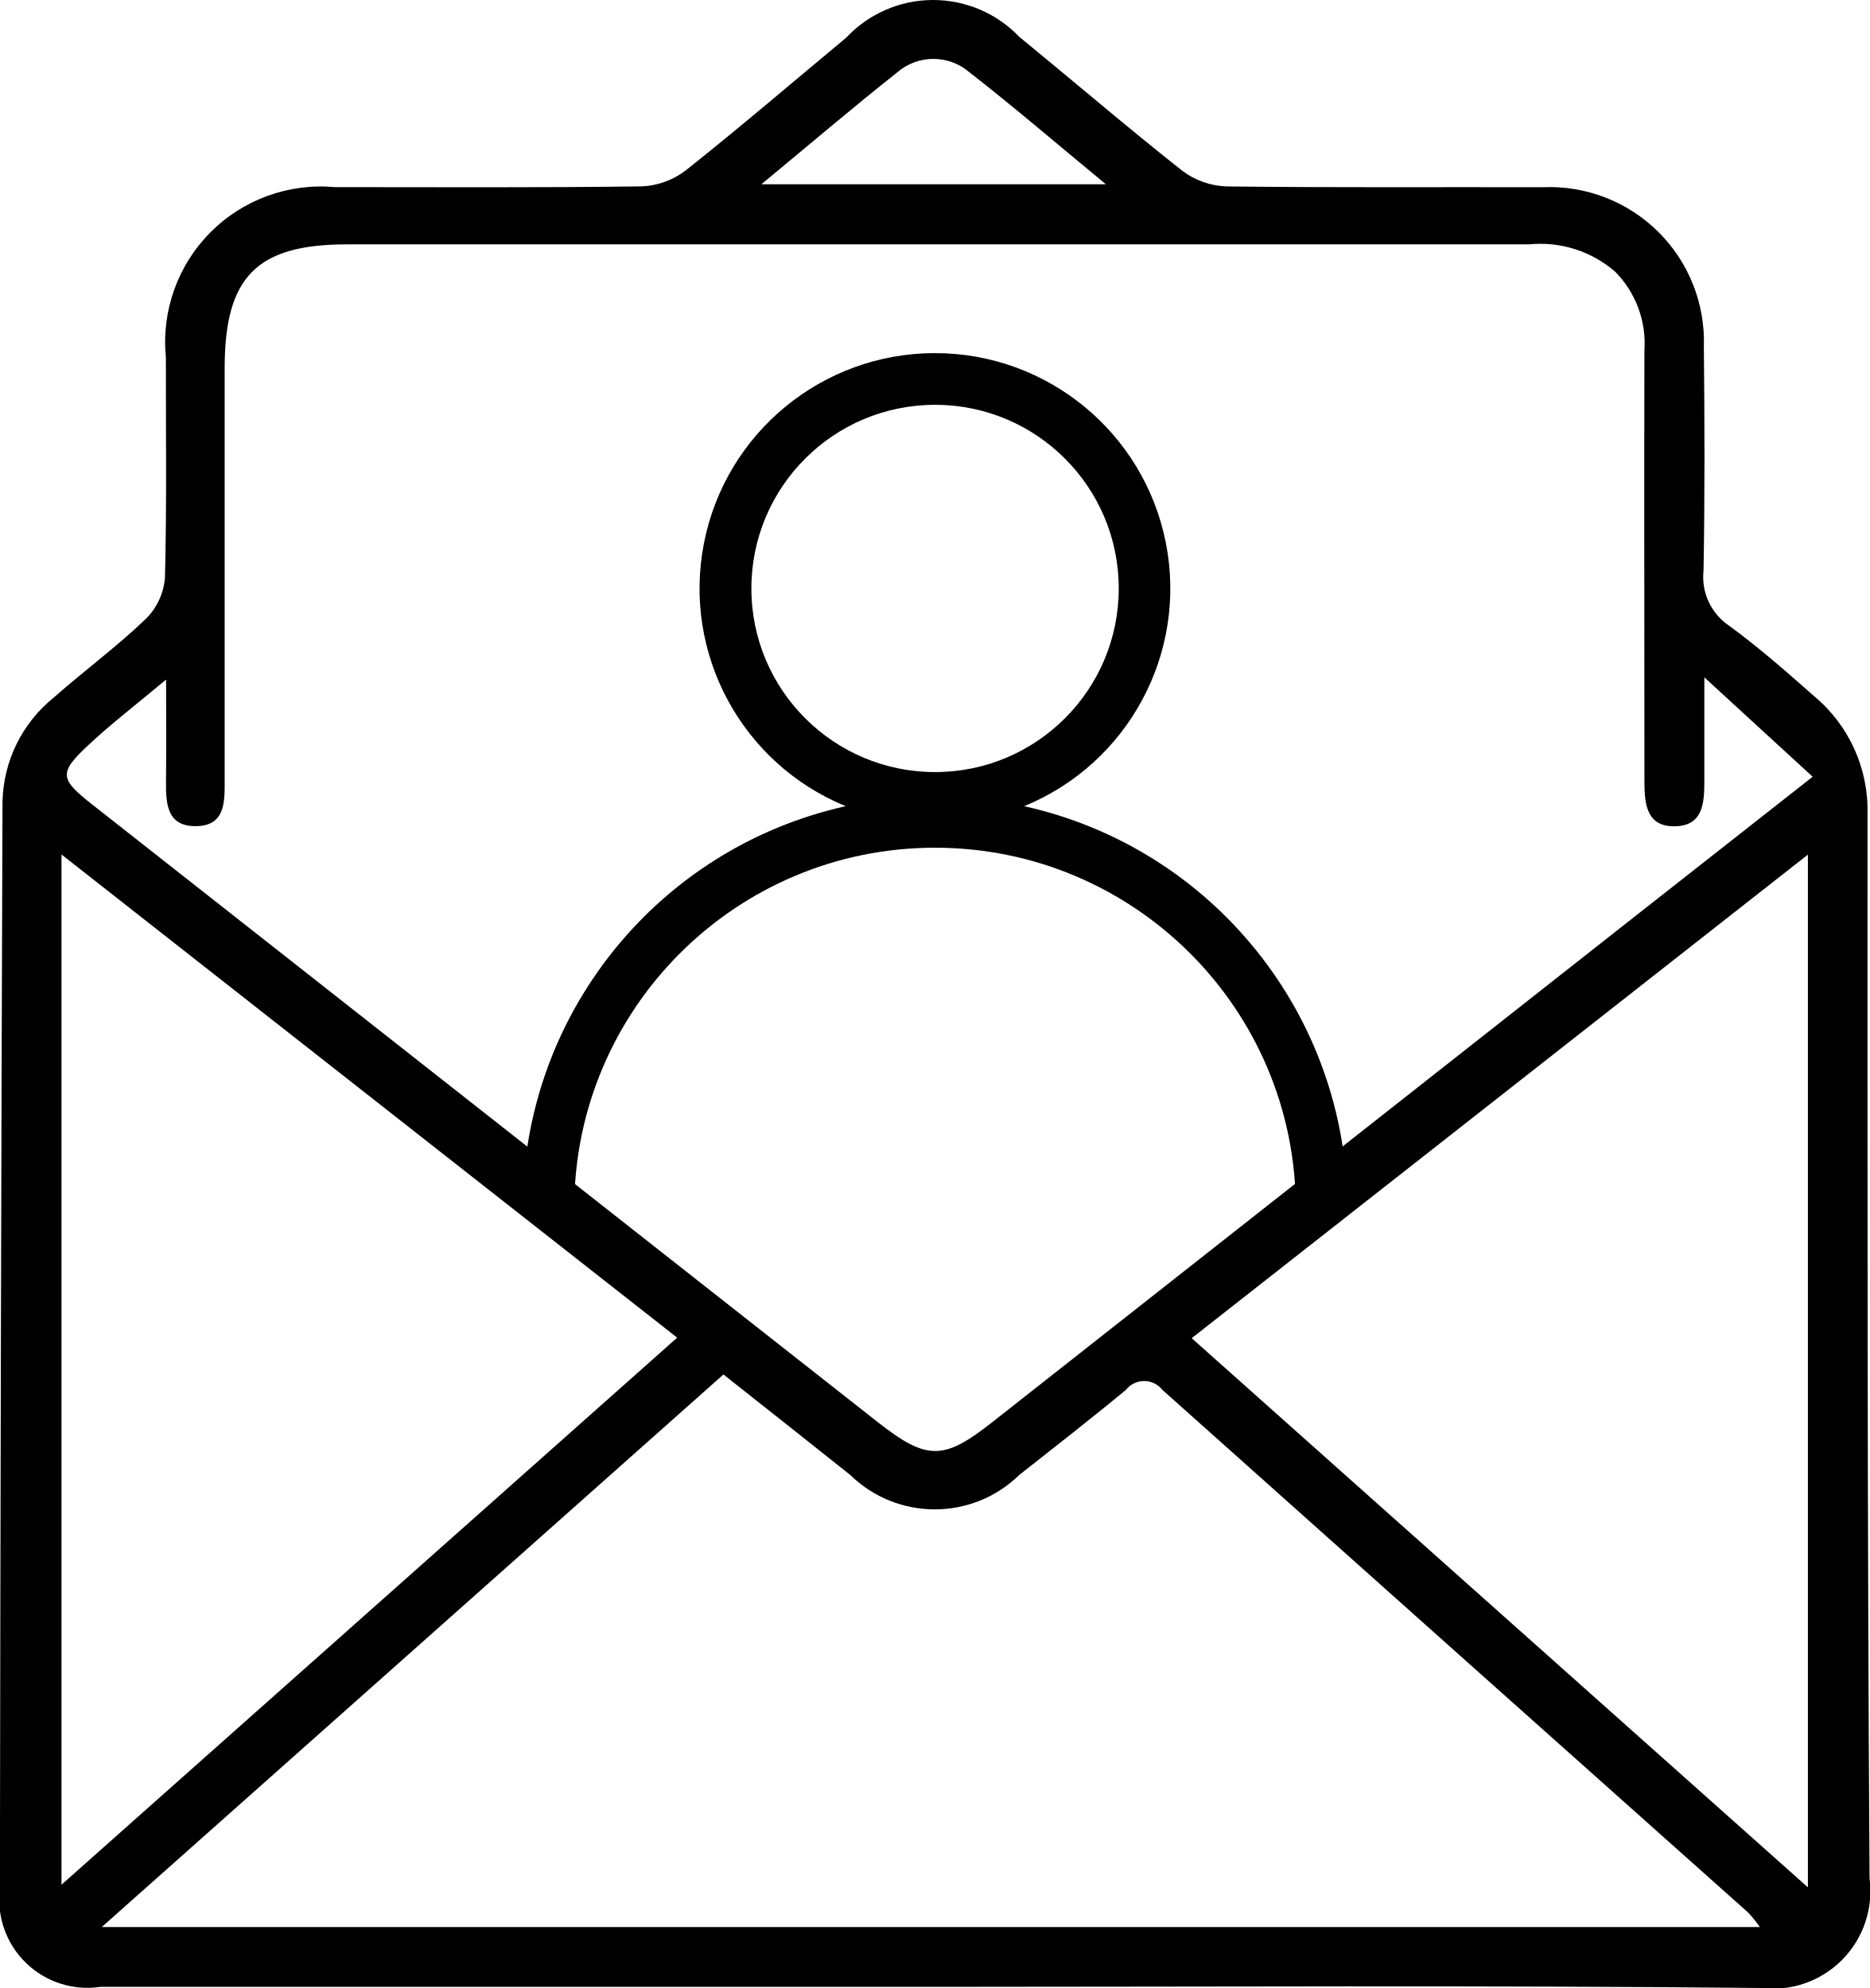
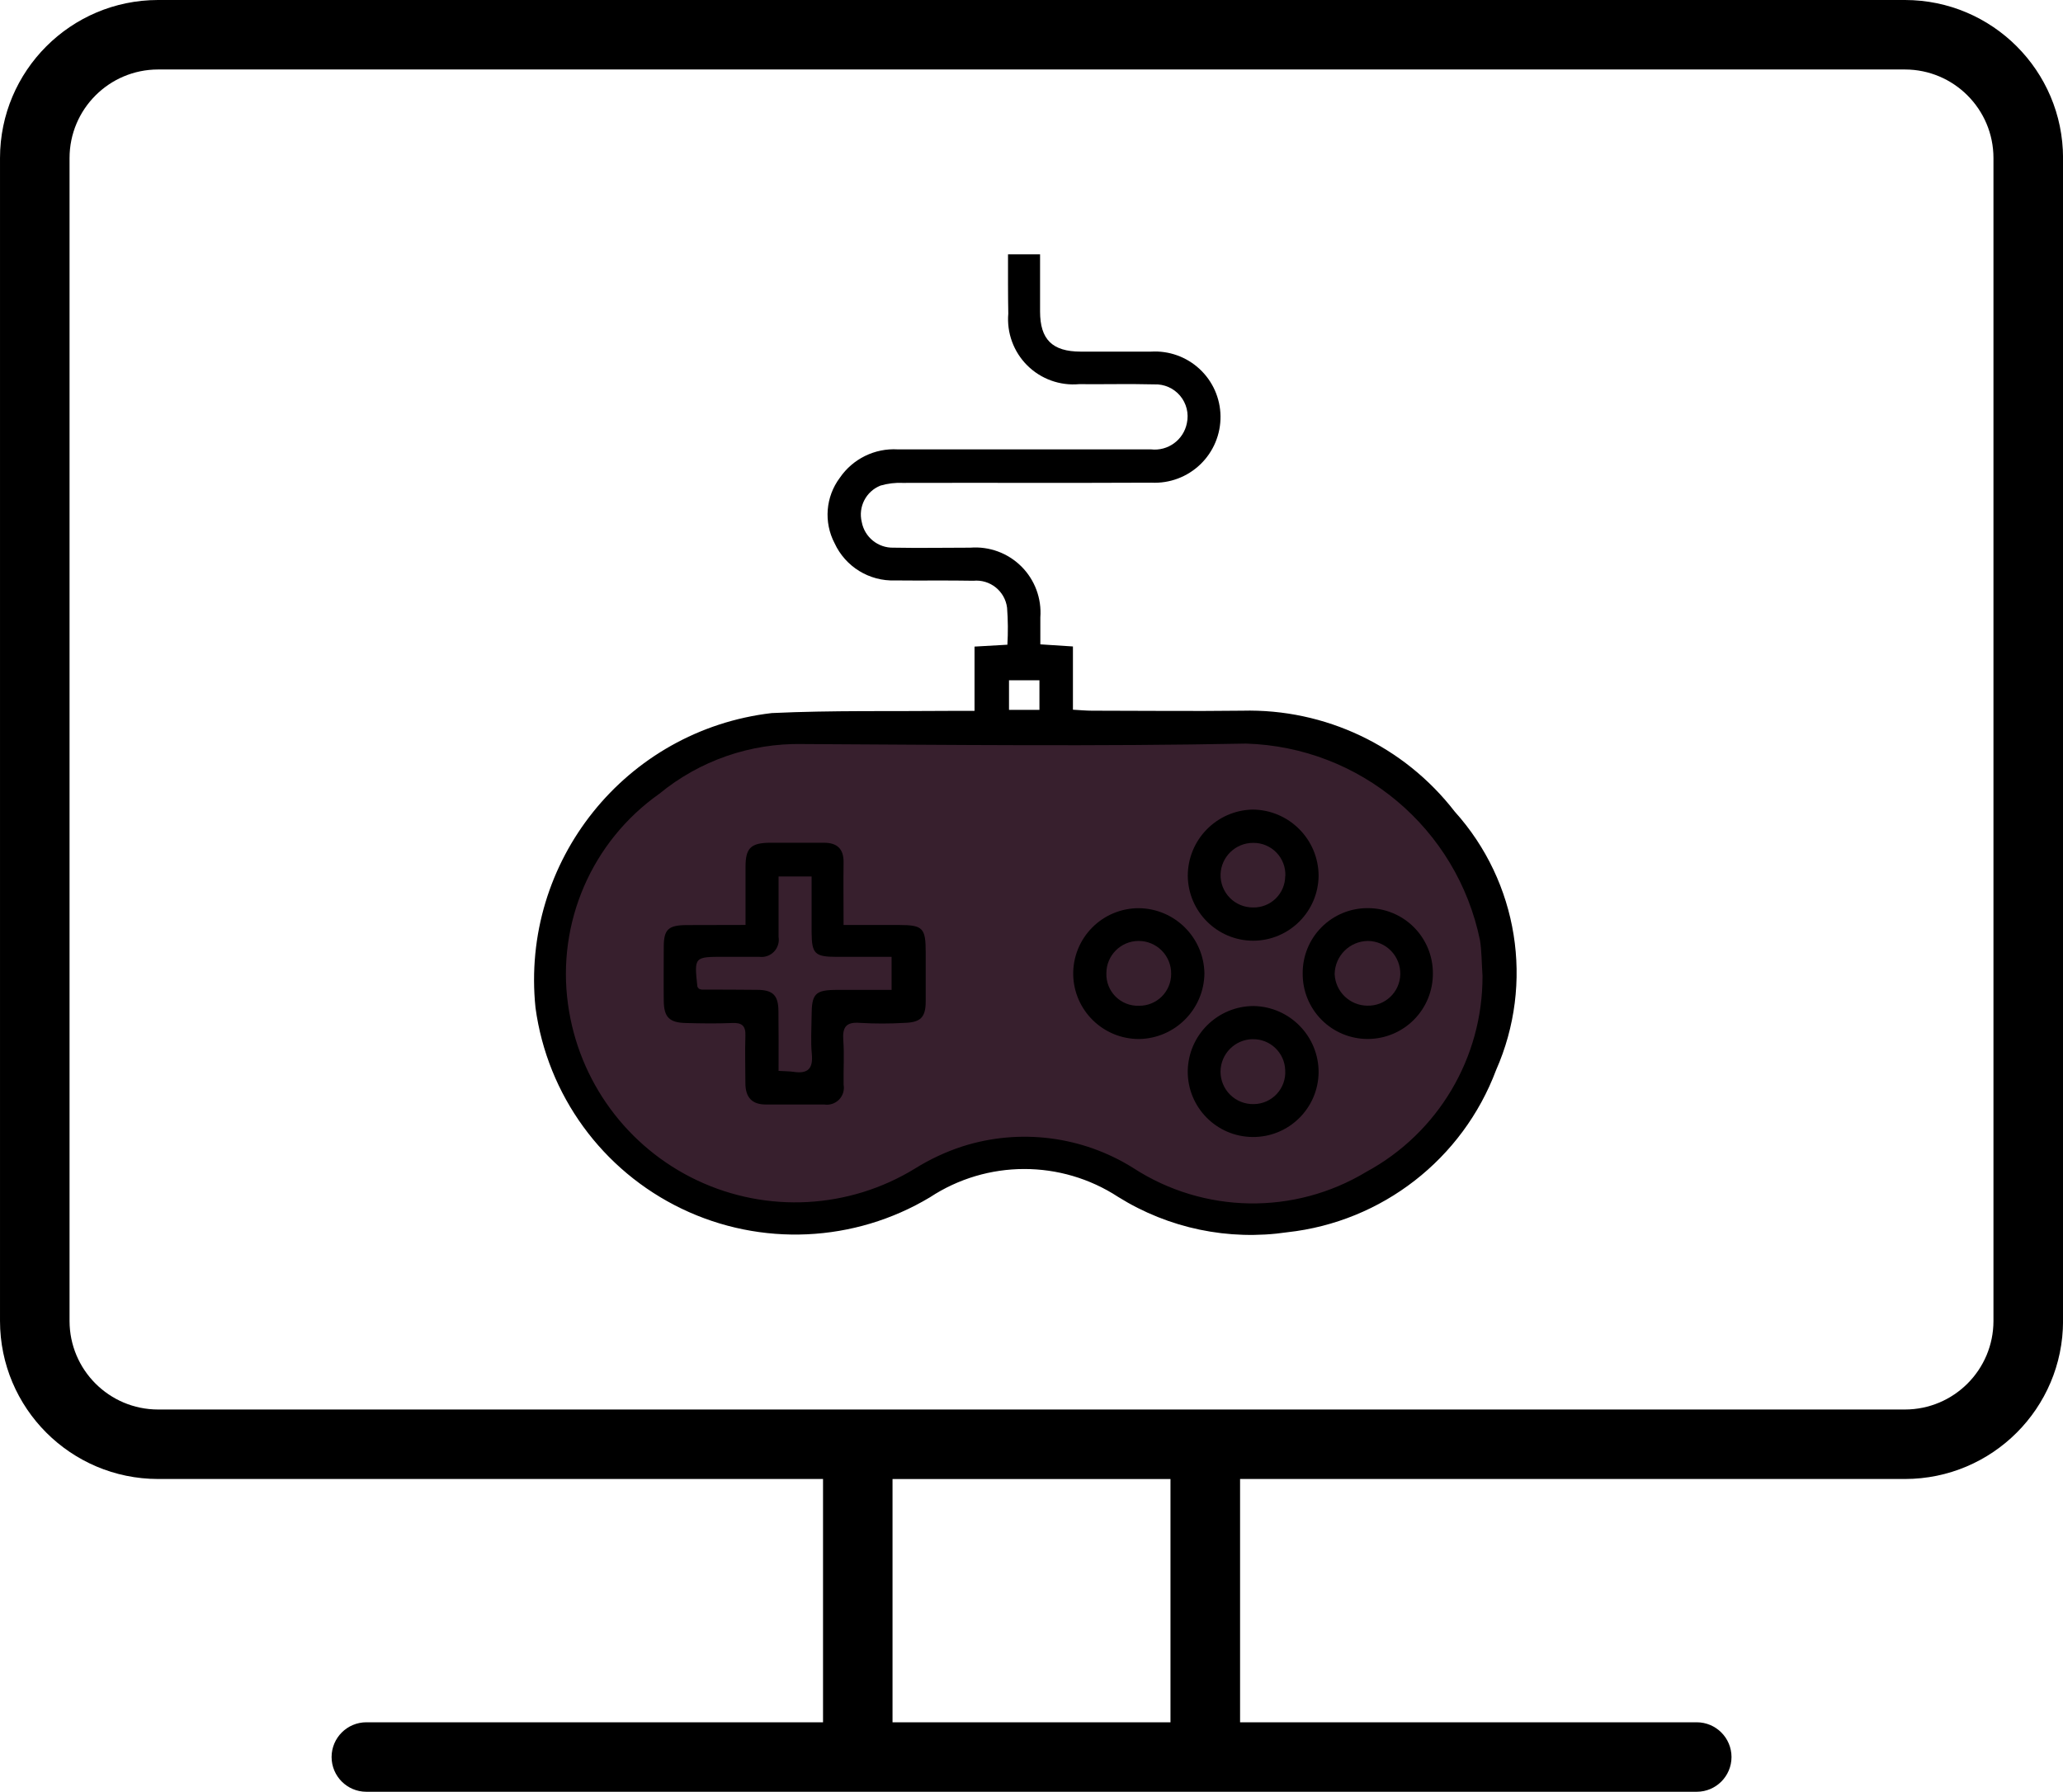
- <svg xmlns="http://www.w3.org/2000/svg" width="42.756" height="45.469" viewBox="0 0 42.756 45.469">
-   <g id="Grupo_1273" data-name="Grupo 1273" transform="translate(11860 -6225.35)">
-     <g id="invite" transform="translate(-12015.458 6007.572)">
-       <path id="Caminho_580" data-name="Caminho 580" d="M251.11,305.046a5.382,5.382,0,1,0-4.08,0,9.443,9.443,0,0,0-7.388,9.2h1.18a8.248,8.248,0,0,1,16.5,0h1.18A9.443,9.443,0,0,0,251.11,305.046Zm-6.237-4.98a4.2,4.2,0,1,1,4.2,4.2A4.2,4.2,0,0,1,244.873,300.067Z" transform="translate(-72.234 -68.829)" fill="currentColor" />
-       <path id="Caminho_581" data-name="Caminho 581" d="M176.847,283.221H157.756a2.016,2.016,0,0,1-2.3-2.245q.015-12.42.059-24.84a3.145,3.145,0,0,1,1.178-2.408c.691-.611,1.438-1.16,2.1-1.795a1.5,1.5,0,0,0,.437-.942c.043-1.678.019-3.359.021-5.038a3.559,3.559,0,0,1,3.862-3.895c2.342,0,4.684.015,7.026-.017a1.779,1.779,0,0,0,1.006-.371c1.241-.985,2.444-2.017,3.662-3.03a2.724,2.724,0,0,1,3.955-.022c1.244,1.019,2.465,2.067,3.727,3.064a1.782,1.782,0,0,0,1.009.36c2.413.03,4.826.012,7.239.018a3.532,3.532,0,0,1,3.681,3.657c.018,1.7.022,3.407-.007,5.11a1.342,1.342,0,0,0,.578,1.258c.687.5,1.327,1.066,1.966,1.629a3.393,3.393,0,0,1,1.205,2.683c0,8.114-.006,16.229.047,24.343a2.232,2.232,0,0,1-2.489,2.507C189.433,283.184,183.14,283.221,176.847,283.221Zm-17.591-29.9c-.672.562-1.227.989-1.738,1.462-.727.674-.707.8.054,1.4q8.977,7.058,17.952,14.118c1.12.881,1.505.885,2.609.016q7.355-5.793,14.712-11.582c1.3-1.021,2.595-2.039,4.061-3.191l-2.477-2.274c0,.961,0,1.669,0,2.378,0,.5-.03,1.021-.679,1.029s-.688-.52-.691-1.017c0-.165,0-.331,0-.5,0-3.122-.008-6.243,0-9.365a2.336,2.336,0,0,0-.666-1.8,2.608,2.608,0,0,0-1.967-.628q-13.516,0-27.031,0c-2.069,0-2.8.743-2.8,2.833q0,4.718,0,9.436c0,.483.017,1.032-.658,1.038-.659.006-.688-.511-.683-1.014C159.262,254.945,159.256,254.223,159.256,253.322ZM172,269.215l-14.215,12.638H195.7a3.288,3.288,0,0,0-.273-.335q-6.7-5.973-13.388-11.949a.532.532,0,0,0-.838,0c-.8.663-1.622,1.3-2.439,1.946a2.764,2.764,0,0,1-3.86,0C173.96,270.766,173.018,270.018,172,269.215Zm10.707-.83,14.09,12.56V257.325Zm-25.843,12.5,14.078-12.512-14.078-11.051Zm16-38.892h7.881c-1.126-.929-2.109-1.775-3.132-2.571a1.261,1.261,0,0,0-1.643.015C174.961,240.236,173.976,241.076,172.871,241.99Z" transform="translate(0 -20)" fill="currentColor" fill-rule="evenodd" />
+ <svg xmlns="http://www.w3.org/2000/svg" width="45.891" height="39.866" viewBox="0 0 45.891 39.866">
+   <g id="Grupo_1275" data-name="Grupo 1275" transform="translate(11719.718 -6230.952)">
+     <g id="Grupo_1268" data-name="Grupo 1268" transform="translate(-11699.181 5651.887)">
+       <path id="União_1" data-name="União 1" d="M12.063,9.28H8.817a5.513,5.513,0,0,1-3.4,1.161A5.319,5.319,0,0,1,0,5.22,5.286,5.286,0,0,1,4.64.053V0H16.627V.12a5.27,5.27,0,0,1,4.254,5.1,5.32,5.32,0,0,1-5.414,5.22A5.513,5.513,0,0,1,12.063,9.28Z" transform="translate(-8.163 595.537)" fill="#371f2d" />
+       <g id="Grupo_1127" data-name="Grupo 1127" transform="translate(-8.687 584.726)">
+         <path id="Caminho_546" data-name="Caminho 546" d="M-247.179-446.3h.713c0,.435,0,.854,0,1.271,0,.625.273.892.9.894.524,0,1.047,0,1.57,0a1.457,1.457,0,0,1,1.544,1.434,1.464,1.464,0,0,1-1.536,1.482c-1.843.009-3.687,0-5.529.005a1.525,1.525,0,0,0-.5.06.693.693,0,0,0-.416.808.7.7,0,0,0,.708.573c.569.011,1.138,0,1.707,0a1.448,1.448,0,0,1,1.558,1.551c0,.191,0,.383,0,.6l.725.047v1.407c.161.009.292.022.422.022,1.115,0,2.23.014,3.345,0a5.783,5.783,0,0,1,4.726,2.245,5.358,5.358,0,0,1,.92,5.751,5.615,5.615,0,0,1-4.642,3.608,5.57,5.57,0,0,1-3.762-.784,3.818,3.818,0,0,0-4.189.006,5.83,5.83,0,0,1-8.775-4.217,5.981,5.981,0,0,1,5.255-6.556c1.339-.063,2.683-.036,4.025-.049.147,0,.294,0,.486,0v-1.43l.731-.042a6.116,6.116,0,0,0-.007-.823.689.689,0,0,0-.749-.6c-.58-.011-1.16,0-1.741-.007a1.425,1.425,0,0,1-1.347-.828,1.369,1.369,0,0,1,.116-1.455,1.458,1.458,0,0,1,1.289-.633q2.815,0,5.632,0a.73.73,0,0,0,.8-.584.712.712,0,0,0-.726-.862c-.557-.014-1.115,0-1.672-.005a1.451,1.451,0,0,1-1.575-1.569C-247.181-445.4-247.179-445.834-247.179-446.3Zm10.555,16.053c-.02-.292-.017-.545-.056-.791a5.479,5.479,0,0,0-5.207-4.376c-3.287.065-6.575.027-9.863.01a4.862,4.862,0,0,0-3.185,1.106,4.905,4.905,0,0,0-2.032,4.684,5.1,5.1,0,0,0,7.725,3.651,4.816,4.816,0,0,1,1.046-.488,4.55,4.55,0,0,1,3.8.478,4.885,4.885,0,0,0,5.188.087A4.936,4.936,0,0,0-236.624-430.244Zm-9.856-6.575h-.677v.658h.677Z" transform="translate(257.752 446.297)" fill="currentColor" fill-rule="evenodd" />
+         <path id="Caminho_547" data-name="Caminho 547" d="M-248.385-410.618c0-.457,0-.874,0-1.291s.114-.536.551-.538c.4,0,.8,0,1.193,0,.292,0,.441.134.437.436-.006.442,0,.885,0,1.394h1.227c.539,0,.6.065.6.61,0,.363,0,.727,0,1.09s-.121.467-.474.478a8.6,8.6,0,0,1-.988,0c-.314-.026-.393.1-.371.388.024.328,0,.659.007.988a.378.378,0,0,1-.432.44c-.432,0-.863,0-1.3,0-.317,0-.451-.171-.453-.469,0-.352-.012-.7,0-1.056.01-.227-.077-.3-.3-.288-.34.014-.681.009-1.022,0-.37-.008-.49-.129-.494-.494-.005-.4,0-.8,0-1.193s.095-.49.513-.492S-248.848-410.618-248.385-410.618Zm.735,3.247c.141.008.242.008.34.022.31.046.43-.072.4-.392-.027-.281-.007-.568-.005-.852,0-.5.08-.579.568-.58h1.211v-.735c-.427,0-.822,0-1.218,0-.491,0-.558-.068-.561-.548,0-.406,0-.812,0-1.24h-.735c0,.462,0,.9,0,1.343a.384.384,0,0,1-.432.444h-.785c-.659,0-.66,0-.59.655,0,.02.024.038.036.056a.265.265,0,0,0,.065.019c.409,0,.818,0,1.227.005.351,0,.473.121.476.467C-247.647-408.273-247.65-407.842-247.65-407.37Z" transform="translate(253.119 425.536)" fill="currentColor" fill-rule="evenodd" />
+         <path id="Caminho_548" data-name="Caminho 548" d="M-225.192-405.772a1.461,1.461,0,0,1-1.466-1.436,1.457,1.457,0,0,1,1.46-1.475,1.476,1.476,0,0,1,1.459,1.452A1.478,1.478,0,0,1-225.192-405.772Zm0-.74a.707.707,0,0,0,.713-.709.723.723,0,0,0-.73-.733.718.718,0,0,0-.711.716A.7.7,0,0,0-225.194-406.512Z" transform="translate(238.681 423.228)" fill="currentColor" fill-rule="evenodd" />
+         <path id="Caminho_549" data-name="Caminho 549" d="M-218.61-411.438a1.458,1.458,0,0,1-1.457-1.444,1.475,1.475,0,0,1,1.436-1.474,1.478,1.478,0,0,1,1.474,1.471A1.46,1.46,0,0,1-218.61-411.438Zm.713-1.438a.707.707,0,0,0-.716-.739.724.724,0,0,0-.725.7.718.718,0,0,0,.724.737A.7.7,0,0,0-217.9-412.875Z" transform="translate(234.639 426.707)" fill="currentColor" fill-rule="evenodd" />
+         <path id="Caminho_550" data-name="Caminho 550" d="M-217.157-401.577a1.455,1.455,0,0,1-1.469,1.44,1.454,1.454,0,0,1-1.442-1.467,1.469,1.469,0,0,1,1.469-1.447A1.472,1.472,0,0,1-217.157-401.577Zm-1.471-.737a.728.728,0,0,0-.711.72.722.722,0,0,0,.739.725.707.707,0,0,0,.7-.753A.711.711,0,0,0-218.628-402.313Z" transform="translate(234.639 419.773)" fill="currentColor" fill-rule="evenodd" />
+         <path id="Caminho_551" data-name="Caminho 551" d="M-213.457-407.226a1.441,1.441,0,0,1,1.444-1.457,1.446,1.446,0,0,1,1.452,1.452,1.451,1.451,0,0,1-1.447,1.459A1.445,1.445,0,0,1-213.457-407.226Zm1.44.713a.713.713,0,0,0,.731-.694.727.727,0,0,0-.721-.746.748.748,0,0,0-.739.736A.733.733,0,0,0-212.017-406.513Z" transform="translate(230.585 423.227)" fill="currentColor" fill-rule="evenodd" />
+       </g>
+       <path id="Caminho_569" data-name="Caminho 569" d="M-246.021-460.937H-284.88a3.519,3.519,0,0,0-3.516,3.515v25.876a3.519,3.519,0,0,0,3.516,3.515h14.792v5.413h-10.159a.774.774,0,0,0-.773.773.774.774,0,0,0,.773.773h29.595a.774.774,0,0,0,.773-.773.774.774,0,0,0-.773-.773h-10.159v-5.413h14.791a3.519,3.519,0,0,0,3.516-3.515v-25.876A3.519,3.519,0,0,0-246.021-460.937Zm-16.338,38.32h-6.183v-5.413h6.183Zm18.307-8.929a1.971,1.971,0,0,1-1.969,1.969H-284.88a1.971,1.971,0,0,1-1.969-1.969v-25.876a1.971,1.971,0,0,1,1.969-1.969h38.859a1.971,1.971,0,0,1,1.969,1.969Z" transform="translate(267.859 1040.002)" fill="currentColor" />
    </g>
  </g>
</svg>
